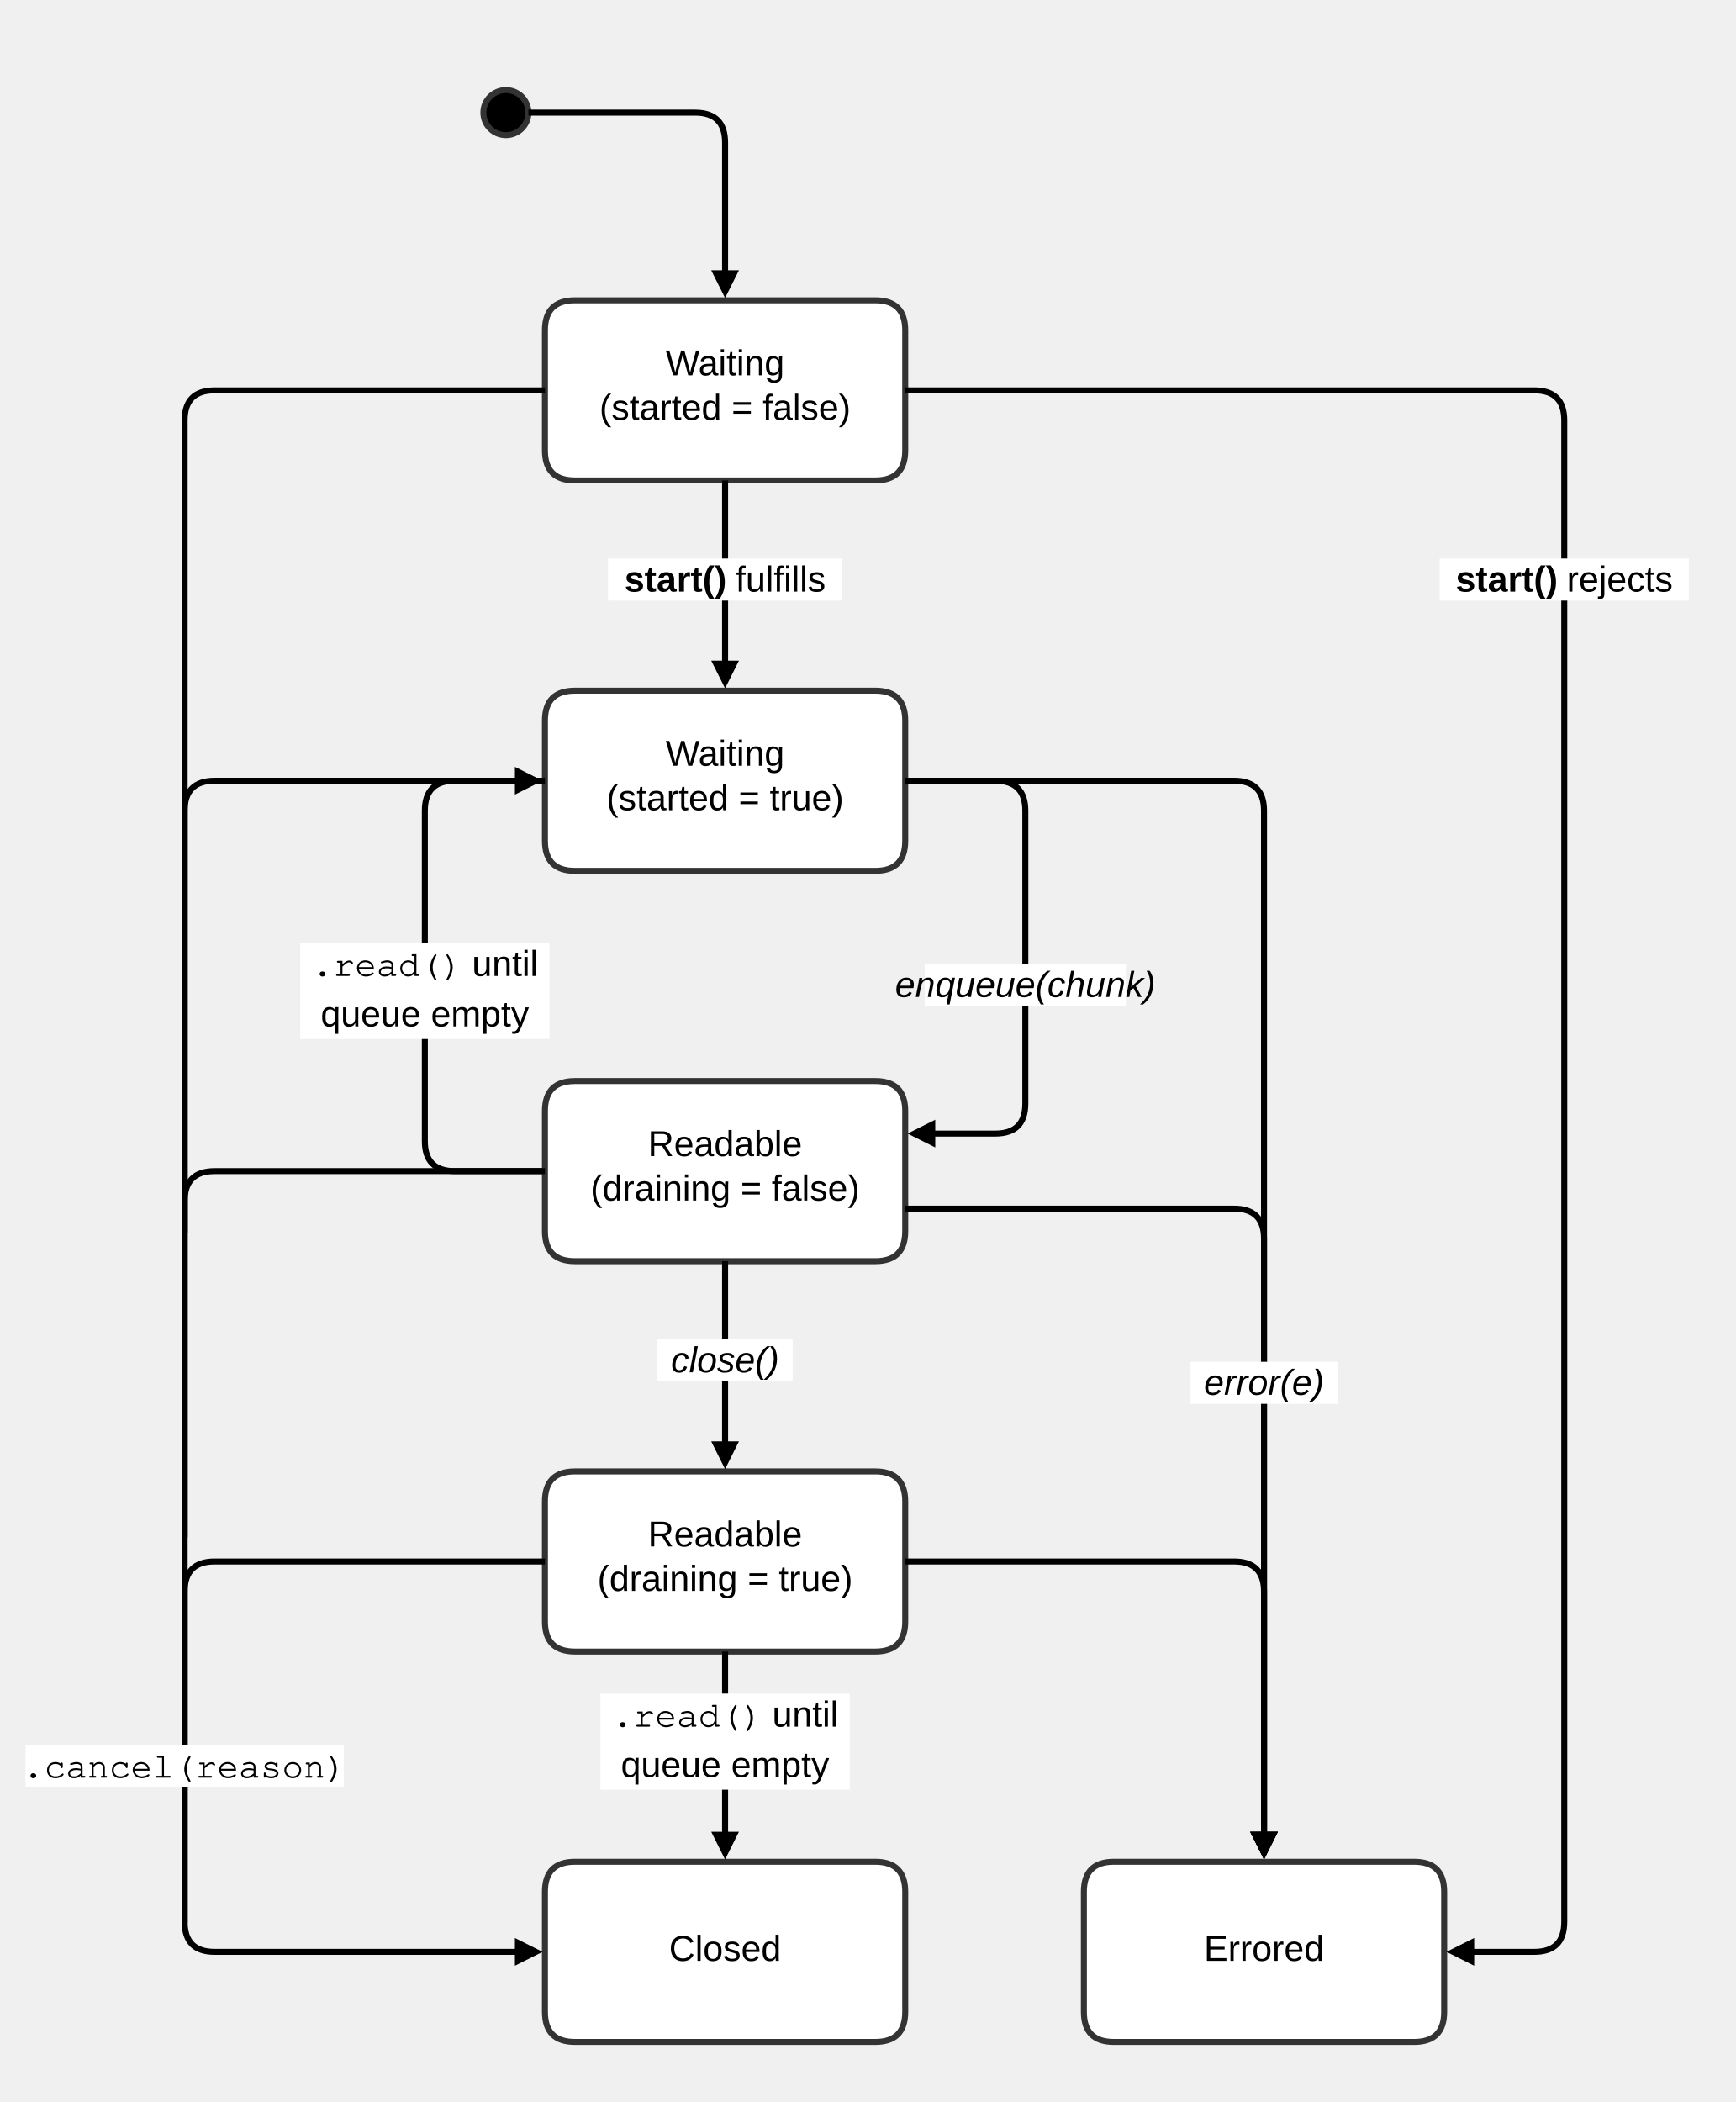
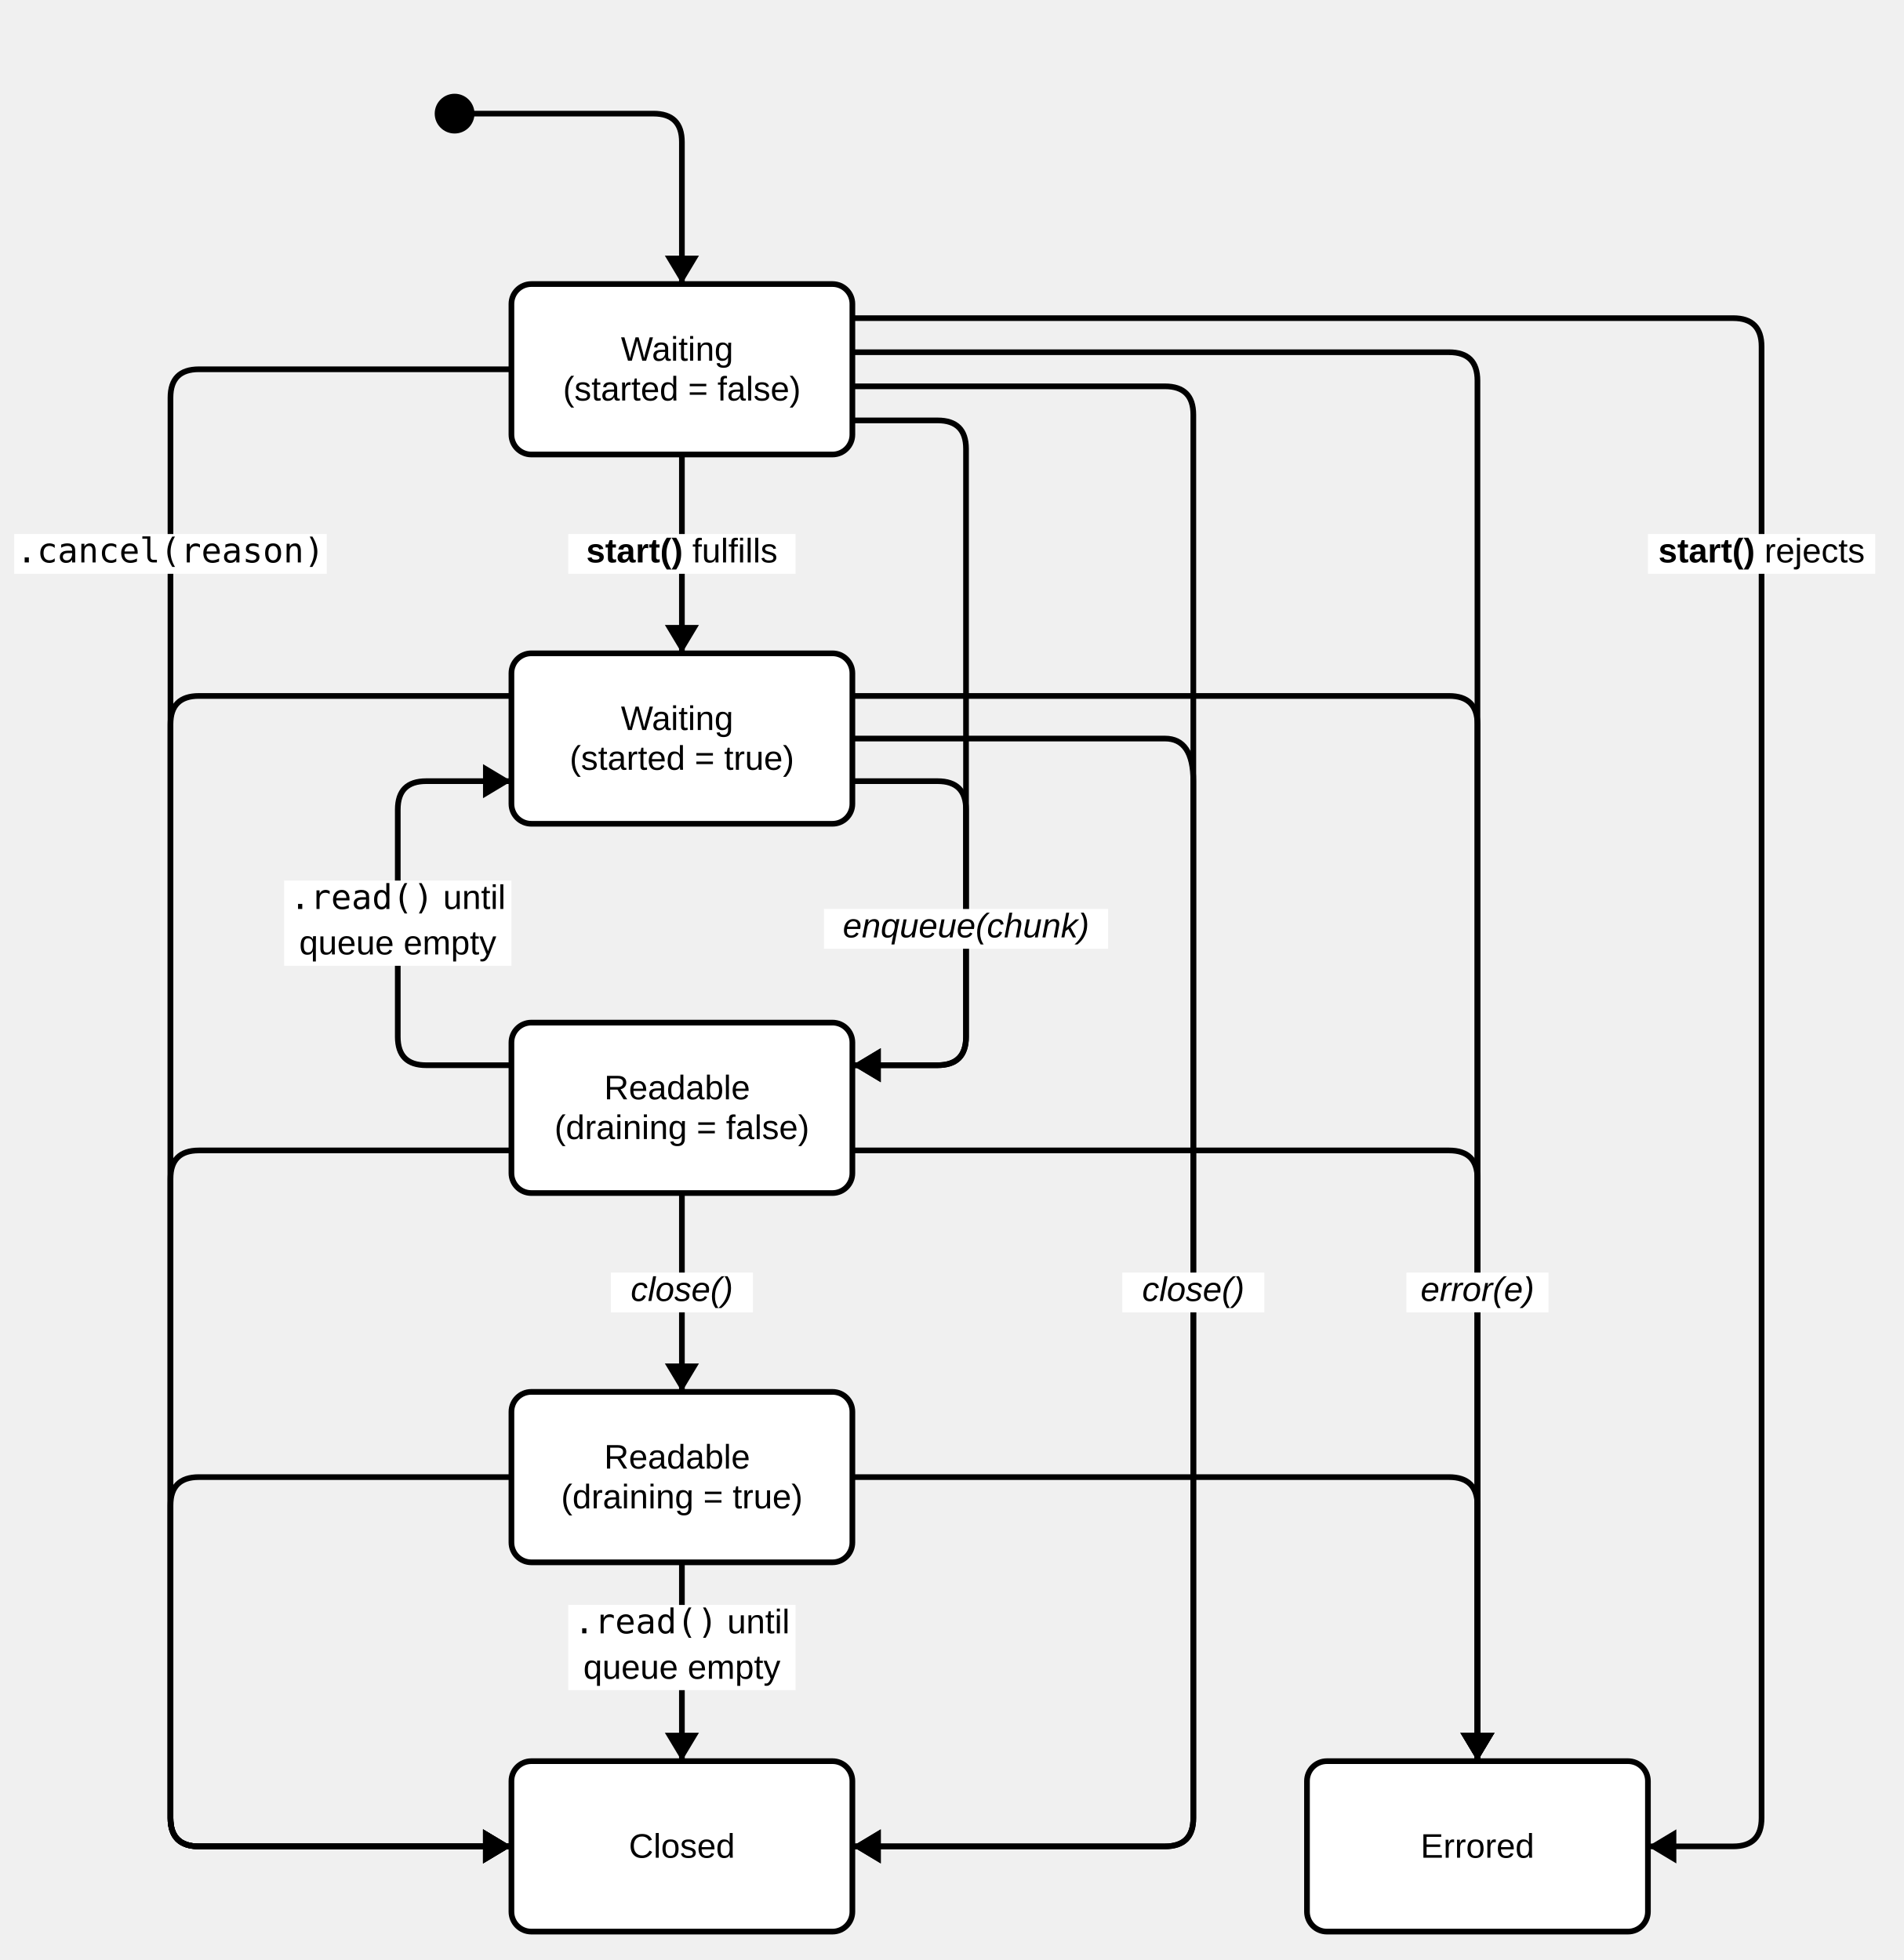
- <svg xmlns="http://www.w3.org/2000/svg" width="578" height="700">
-   <g transform="translate(181.5,390.0)">
-     <path d="M0.0,0.0 L-110.0,0.0 Q-120.0,0.0 -120.0,10.0 L-120.0,122.0 " stroke-dasharray="23, 0" fill="none" stroke="#000000" stroke-width="2" />
-     <g transform="translate(-111.0,0.0)" />
+ <svg xmlns="http://www.w3.org/2000/svg" width="670" height="690">
+   <style>
+     rect {
+       fill: white;
+     }
+ 
+     rect[rx] {
+       stroke: black;
+       stroke-width: 2;
+     }
+ 
+     path[marker-end] {
+       stroke: black;
+       stroke-width: 2;
+       fill: none;
+     }
+ 
+     text {
+       font-family: Arial;
+       font-size: 12px;
+       text-anchor: middle;
+     }
+ 
+     tspan.constructor-param {
+       font-weight: bold;
+     }
+ 
+     tspan.method-call {
+       font-family: monospace;
+     }
+ 
+     tspan.capability {
+       font-style: italic;
+     }
+   </style>
+   <defs>
+     <marker id="arrow" orient="auto" markerWidth="6" markerHeight="6" refX="5" refY="3">
+       <path d="M0,0 V6 L5,3 Z" fill="black" />
+     </marker>
+   </defs>
+   <ellipse cx="160" cy="40" rx="7" ry="7" fill="black" />
+   <path d="M160,40 L230,40 Q240,40 240,50 L240,100" marker-end="url(#arrow)" />
+   <g transform="translate(180, 100)">
+     <rect x="0" y="0" width="120" height="60" rx="7" />
+     <text y="27">
+       <tspan x="60">Waiting</tspan>
+       <tspan x="60" dy="14">(started = false)</tspan>
+     </text>
  </g>
-   <g transform="translate(161.0,30.0) rotate(0.0 7.5 7.5)">
-     <ellipse cx="7.5" cy="7.5" rx="7.5" ry="7.5" stroke="#333333" stroke-width="2" fill="#000000" />
-     <g />
+   <path d="M180,130 L70,130 Q60,130 60,140 L60,640 Q60,650 70,650 L180,650" marker-end="url(#arrow)" />
+   <g transform="translate(60,188)">
+     <rect x="-55" y="0" width="110" height="14" />
+     <text y="10">
+       <tspan class="method-call">.cancel(reason)</tspan>
+     </text>
  </g>
-   <g transform="translate(181.5,100.0) rotate(0.0 60.0 30.0)">
-     <path d="M110.0,0 Q120.0,0 120.0,10 L120.0,50.0 Q120.0,60.0 110.0,60.0 L10,60.0 Q0,60.0 0,50.0 L0,10 Q0,0 10,0 Z" stroke="#333333" stroke-width="2" fill="#ffffff" />
-     <g transform="translate(0.0,27.0)">
-       <text x="60.0" style="text-anchor: middle" y="-2.0">
-         <tspan xml:space="preserve" font-size="12" font-family="Arial" fill="#000000">Waiting</tspan>
-       </text>
-       <text x="60.0" style="text-anchor: middle" y="12.8">
-         <tspan xml:space="preserve" font-size="12" font-family="Arial" fill="#000000">(started = false)</tspan>
-       </text>
-     </g>
+   <path d="M240,160 L240,230" marker-end="url(#arrow)" />
+   <g transform="translate(240,188)">
+     <rect x="-40" y="0" width="80" height="14" />
+     <text y="10">
+       <tspan class="constructor-param">start()</tspan>
+       <tspan>fulfills</tspan>
+     </text>
  </g>
-   <g transform="translate(176.0,37.5)">
-     <path d="M0.0,0.0 L55.5,0.0 Q65.5,0.0 65.5,10.0 L65.5,59.5 " stroke-dasharray="23, 0" fill="none" stroke="#000000" stroke-width="2" />
-     <g transform="translate(65.5,62.5) rotate(270.0)">
-       <polygon points="3.0,0 9.0,-3.0 9.0,3.0" fill="#000000" stroke="#000000" stroke-width="2.0" />
-     </g>
-     <g transform="translate(54.0,0.0)" />
+   <path d="M300,112 L610,112 Q620,112 620,122 L620,640 Q620,650 610,650 L580,650" marker-end="url(#arrow)" />
+   <g transform="translate(620,188)">
+     <rect x="-40" y="0" width="80" height="14" />
+     <text y="10">
+       <tspan class="constructor-param">start()</tspan>
+       <tspan>rejects</tspan>
+     </text>
  </g>
-   <g transform="translate(181.5,230.0) rotate(0.0 60.0 30.0)">
-     <path d="M110.0,0 Q120.0,0 120.0,10 L120.0,50.0 Q120.0,60.0 110.0,60.0 L10,60.0 Q0,60.0 0,50.0 L0,10 Q0,0 10,0 Z" stroke="#333333" stroke-width="2" fill="#ffffff" />
-     <g transform="translate(0.0,27.0)">
-       <text x="60.0" style="text-anchor: middle" y="-2.0">
-         <tspan xml:space="preserve" font-size="12" font-family="Arial" fill="#000000">Waiting</tspan>
-       </text>
-       <text x="60.0" style="text-anchor: middle" y="12.8">
-         <tspan xml:space="preserve" font-size="12" font-family="Arial" fill="#000000">(started = true)</tspan>
-       </text>
-     </g>
+   <path d="M300,124 L510,124 Q520,124 520,134 L520,620" marker-end="url(#arrow)" />
+   <path d="M300,136 L410,136 Q420,136 420,146 L420,640 Q420,650 410,650 L300,650" marker-end="url(#arrow)" />
+   <path d="M300,148 L330,148 Q340,148 340,158 L340,365 Q340,375 330,375 L300,375" marker-end="url(#arrow)" />
+   <g transform="translate(180, 230)">
+     <rect x="0" y="0" width="120" height="60" rx="7" />
+     <text y="27">
+       <tspan x="60">Waiting</tspan>
+       <tspan x="60" dy="14">(started = true)</tspan>
+     </text>
  </g>
-   <g transform="translate(181.5,360.0) rotate(0.0 60.0 30.0)">
-     <path d="M110.0,0 Q120.0,0 120.0,10 L120.0,50.0 Q120.0,60.0 110.0,60.0 L10,60.0 Q0,60.0 0,50.0 L0,10 Q0,0 10,0 Z" stroke="#333333" stroke-width="2" fill="#ffffff" />
-     <g transform="translate(0.0,27.0)">
-       <text x="60.0" style="text-anchor: middle" y="-2.0">
-         <tspan xml:space="preserve" font-size="12" font-family="Arial" fill="#000000">Readable</tspan>
-       </text>
-       <text x="60.0" style="text-anchor: middle" y="12.8">
-         <tspan xml:space="preserve" font-size="12" font-family="Arial" fill="#000000">(draining = false)</tspan>
-       </text>
-     </g>
+   <path d="M180,245 L70,245 Q60,245 60,255 L60,640 Q60,650 70,650 L180,650" marker-end="url(#arrow)" />
+   <path d="M300,245 L510,245 Q520,245 520,255 L520,620" marker-end="url(#arrow)" />
+   <path d="M300,260 L410,260 Q420,260 420,275 L420,640 Q420,650 410,650 L300,650" marker-end="url(#arrow)" />
+   <g transform="translate(420,448)">
+     <rect x="-25" y="0" width="50" height="14" />
+     <text y="10">
+       <tspan class="capability">close()</tspan>
+     </text>
  </g>
-   <g transform="translate(181.5,490.0) rotate(0.0 60.0 30.0)">
-     <path d="M110.0,0 Q120.0,0 120.0,10 L120.0,50.0 Q120.0,60.0 110.0,60.0 L10,60.0 Q0,60.0 0,50.0 L0,10 Q0,0 10,0 Z" stroke="#333333" stroke-width="2" fill="#ffffff" />
-     <g transform="translate(0.0,27.0)">
-       <text x="60.0" style="text-anchor: middle" y="-2.0">
-         <tspan xml:space="preserve" font-size="12" font-family="Arial" fill="#000000">Readable</tspan>
-       </text>
-       <text x="60.0" style="text-anchor: middle" y="12.8">
-         <tspan xml:space="preserve" font-size="12" font-family="Arial" fill="#000000">(draining = true)</tspan>
-       </text>
-     </g>
+   <path d="M300,275 L330,275 Q340,275 340,285 L340,365 Q340,375 330,375 L300,375" marker-end="url(#arrow)" />
+   <g transform="translate(340,320)">
+     <rect x="-50" y="0" width="100" height="14" />
+     <text y="10">
+       <tspan class="capability">enqueue(chunk)</tspan>
+     </text>
  </g>
-   <g transform="translate(181.5,620.0) rotate(0.0 60.0 30.0)">
-     <path d="M110.0,0 Q120.0,0 120.0,10 L120.0,50.0 Q120.0,60.0 110.0,60.0 L10,60.0 Q0,60.0 0,50.0 L0,10 Q0,0 10,0 Z" stroke="#333333" stroke-width="2" fill="#ffffff" />
-     <g transform="translate(0.0,35.0)">
-       <text x="60.0" style="text-anchor: middle" y="-2.0">
-         <tspan xml:space="preserve" font-size="12" font-family="Arial" fill="#000000">Closed</tspan>
-       </text>
-     </g>
+   <g transform="translate(180, 360)">
+     <rect x="0" y="0" width="120" height="60" rx="7" />
+     <text y="27">
+       <tspan x="60">Readable</tspan>
+       <tspan x="60" dy="14">(draining = false)</tspan>
+     </text>
  </g>
-   <g transform="translate(361.0,620.0) rotate(0.0 60.0 30.0)">
-     <path d="M110.0,0 Q120.0,0 120.0,10 L120.0,50.0 Q120.0,60.0 110.0,60.0 L10,60.0 Q0,60.0 0,50.0 L0,10 Q0,0 10,0 Z" stroke="#333333" stroke-width="2" fill="#ffffff" />
-     <g transform="translate(0.0,35.0)">
-       <text x="60.0" style="text-anchor: middle" y="-2.0">
-         <tspan xml:space="preserve" font-size="12" font-family="Arial" fill="#000000">Errored</tspan>
-       </text>
-     </g>
+   <path d="M180,375 L150,375 Q140,375 140,365 L140,285 Q140,275 150,275 L180,275" marker-end="url(#arrow)" />
+   <g transform="translate(140,320)">
+     <rect x="-40" y="-10" width="80" height="30" />
+     <text y="0">
+       <tspan class="method-call">.read()</tspan>
+       <tspan>until</tspan>
+     </text>
+     <text y="16">
+       <tspan>queue empty</tspan>
+     </text>
  </g>
-   <g transform="translate(241.5,160.0)">
-     <path d="M0.0,0.0 L0.0,13.5 Q0.0,23.5 0.0,33.5 L0.0,36.5 Q0.0,46.5 0.0,56.5 L0.0,67.0 " stroke-dasharray="23, 0" fill="none" stroke="#000000" stroke-width="2" />
-     <g transform="translate(0.0,70.0) rotate(270.0)">
-       <polygon points="3.0,0 9.0,-3.0 9.0,3.0" fill="#000000" stroke="#000000" stroke-width="2.0" />
-     </g>
-     <g transform="translate(0.0,35.0)">
-       <rect fill="#ffffff" x="-39.0" y="-9.0" width="78.0" height="14" />
-       <text x="0.0" style="text-anchor: middle" y="2.0">
-         <tspan font-size="12px" font-family="Arial" fill="#000000" font-weight="bold">start()</tspan>
-         <tspan font-size="12px" font-family="Arial" fill="#000000">fulfills</tspan>
-       </text>
-     </g>
+   <path d="M300,405 L510,405 Q520,405 520,415 L520,620" marker-end="url(#arrow)" />
+   <g transform="translate(520,448)">
+     <rect x="-25" y="0" width="50" height="14" />
+     <text y="10">
+       <tspan class="capability">error(e)</tspan>
+     </text>
  </g>
-   <g transform="translate(301.5,260.0)">
-     <path d="M0.0,0.0 L30.0,0.0 Q40.0,0.0 40.0,10.0 L40.0,107.5 Q40.0,117.5 30.0,117.5 L3.0,117.5 " stroke-dasharray="23, 0" fill="none" stroke="#000000" stroke-width="2" />
-     <g transform="translate(0.0,117.5) rotate(360.0)">
-       <polygon points="3.0,0 9.0,-3.0 9.0,3.0" fill="#000000" stroke="#000000" stroke-width="2.0" />
-     </g>
-     <g transform="translate(40.0,70)">
-       <rect fill="#ffffff" x="-33.5" y="-9.0" width="67.0" height="14" />
-       <text x="0.0" style="text-anchor: middle" y="2.0">
-         <tspan font-size="12px" font-family="Arial" fill="#000000" font-style="italic">enqueue(chunk)</tspan>
-       </text>
-     </g>
+   <path d="M240,420 L240,490" marker-end="url(#arrow)" />
+   <g transform="translate(240,448)">
+     <rect x="-25" y="0" width="50" height="14" />
+     <text y="10">
+       <tspan class="capability">close()</tspan>
+     </text>
  </g>
-   <g transform="translate(181.5,390.0)">
-     <path d="M0.0,0.0 L-30.0,0.0 Q-40.0,0.0 -40.0,-10.0 L-40.0,-120.0 Q-40.0,-130.0 -30.0,-130.0 L-3.0,-130.0 " stroke-dasharray="23, 0" fill="none" stroke="#000000" stroke-width="2" />
-     <g transform="translate(0.0,-130.0) rotate(180.0)">
-       <polygon points="3.0,0 9.0,-3.0 9.0,3.0" fill="#000000" stroke="#000000" stroke-width="2.0" />
-     </g>
-     <g transform="translate(-40.0,-60.0)">
-       <rect fill="#ffffff" x="-41.5" y="-16.0" width="83.0" height="32" />
-       <text x="0.0" style="text-anchor: middle" y="-5.0">
-         <tspan font-size="12px" font-family="Courier" fill="#000000">.read()</tspan>
-         <tspan font-size="12px" font-family="Arial" fill="#000000">until</tspan>
-       </text>
-       <text x="0.0" style="text-anchor: middle" y="11.8">
-         <tspan font-size="12px" font-family="Arial" fill="#000000">queue empty</tspan>
-       </text>
-     </g>
+   <path d="M180,405 L70,405 Q60,405 60,415 L60,640 Q60,650 70,650 L180,650" marker-end="url(#arrow)" />
+   <g transform="translate(180, 490)">
+     <rect x="0" y="0" width="120" height="60" rx="7" />
+     <text y="27">
+       <tspan x="60">Readable</tspan>
+       <tspan x="60" dy="14">(draining = true)</tspan>
+     </text>
  </g>
-   <g transform="translate(241.5,420.0)">
-     <path d="M0.0,0.0 L0.0,13.5 Q0.0,23.5 0.0,33.5 L0.0,36.5 Q0.0,46.5 0.0,56.5 L0.0,67.0 " stroke-dasharray="23, 0" fill="none" stroke="#000000" stroke-width="2" />
-     <g transform="translate(0.0,70.0) rotate(270.0)">
-       <polygon points="3.0,0 9.0,-3.0 9.0,3.0" fill="#000000" stroke="#000000" stroke-width="2.0" />
-     </g>
-     <g transform="translate(0.0,35.0)">
-       <rect fill="#ffffff" x="-22.5" y="-9.0" width="45.0" height="14" />
-       <text x="0.0" style="text-anchor: middle" y="2.0">
-         <tspan font-size="12px" font-family="Arial" fill="#000000" font-style="italic">close()</tspan>
-       </text>
-     </g>
+   <path d="M240,550 L240,620" marker-end="url(#arrow)" />
+   <g transform="translate(240,575)">
+     <rect x="-40" y="-10" width="80" height="30" />
+     <text y="0">
+       <tspan class="method-call">.read()</tspan>
+       <tspan>until</tspan>
+     </text>
+     <text y="16">
+       <tspan>queue empty</tspan>
+     </text>
  </g>
-   <g transform="translate(241.5,550.0)">
-     <path d="M0.0,0.0 L0.0,13.5 Q0.0,23.5 0.0,33.5 L0.0,36.5 Q0.0,46.5 0.0,56.5 L0.0,67.0 " stroke-dasharray="23, 0" fill="none" stroke="#000000" stroke-width="2" />
-     <g transform="translate(0.0,70.0) rotate(270.0)">
-       <polygon points="3.0,0 9.0,-3.0 9.0,3.0" fill="#000000" stroke="#000000" stroke-width="2.0" />
-     </g>
-     <g transform="translate(0.0,30.0)">
-       <rect fill="#ffffff" x="-41.5" y="-16.0" width="83.0" height="32" />
-       <text x="0.0" style="text-anchor: middle" y="-5.0">
-         <tspan font-size="12px" font-family="Courier" fill="#000000">.read()</tspan>
-         <tspan font-size="12px" font-family="Arial" fill="#000000">until</tspan>
-       </text>
-       <text x="0.0" style="text-anchor: middle" y="11.8">
-         <tspan font-size="12px" font-family="Arial" fill="#000000">queue empty</tspan>
-       </text>
-     </g>
+   <path d="M180,520 L70,520 Q60,520 60,530 L60,640 Q60,650 70,650 L180,650" marker-end="url(#arrow)" />
+   <path d="M300,520 L510,520 Q520,520 520,530 L520,620" marker-end="url(#arrow)" />
+   <g transform="translate(180, 620)">
+     <rect x="0" y="0" width="120" height="60" rx="7" />
+     <text y="34">
+       <tspan x="60">Closed</tspan>
+     </text>
  </g>
-   <g transform="translate(301.5,260.0)">
-     <path d="M0.0,0.0 L109.5,0.0 Q119.5,0.0 119.5,10.0 L119.5,357.0 " stroke-dasharray="23, 0" fill="none" stroke="#000000" stroke-width="2" />
-     <g transform="translate(119.5,360.0) rotate(270.0)">
-       <polygon points="3.0,0 9.0,-3.0 9.0,3.0" fill="#000000" stroke="#000000" stroke-width="2.0" />
-     </g>
-     <g transform="translate(119.5,110.25)" />
-   </g>
-   <g transform="translate(181.5,520.0)">
-     <path d="M0.0,0.0 L-110.0,0.0 Q-120.0,0.0 -120.0,10.0 L-120.0,120.5 " stroke-dasharray="23, 0" fill="none" stroke="#000000" stroke-width="2" />
-     <g transform="translate(-110.25,0.0)" />
-   </g>
-   <g transform="translate(181.5,260.0)">
-     <path d="M0.0,0.0 L-110.0,0.0 Q-120.0,0.0 -120.0,10.0 L-120.0,150.5 " stroke-dasharray="23, 0" fill="none" stroke="#000000" stroke-width="2" />
-     <g transform="translate(-120.0,5.25)" />
-   </g>
-   <g transform="translate(181.5,130.0)">
-     <path d="M0.0,0.0 L-110.0,0.0 Q-120.0,0.0 -120.0,10.0 L-120.0,510.0 Q-120.0,520.0 -110.0,520.0 L-3.0,520.0 " stroke-dasharray="23, 0" fill="none" stroke="#000000" stroke-width="2" />
-     <g transform="translate(0.0,520.0) rotate(180.0)">
-       <polygon points="3.0,0 9.0,-3.0 9.0,3.0" fill="#000000" stroke="#000000" stroke-width="2.0" />
-     </g>
-     <g transform="translate(-120.0,460.0)">
-       <rect fill="#ffffff" x="-53.0" y="-9.0" width="106.0" height="14" />
-       <text x="0.0" style="text-anchor: middle" y="2.0">
-         <tspan font-size="12px" font-family="Courier" fill="#000000">.cancel(reason)</tspan>
-       </text>
-     </g>
-   </g>
-   <g transform="translate(301.5,402.5)">
-     <path d="M0.0,0.0 L109.5,0.0 Q119.5,0.0 119.5,10.0 L119.5,214.5 " stroke-dasharray="23, 0" fill="none" stroke="#000000" stroke-width="2" />
-     <g transform="translate(119.5,217.5) rotate(270.0)">
-       <polygon points="3.0,0 9.0,-3.0 9.0,3.0" fill="#000000" stroke="#000000" stroke-width="2.0" />
-     </g>
-     <g transform="translate(119.5,60.0)">
-       <rect fill="#ffffff" x="-24.5" y="-9.0" width="49.0" height="14" />
-       <text x="0.0" style="text-anchor: middle" y="2.0">
-         <tspan font-size="12px" font-family="Arial" fill="#000000" font-style="italic">error(e)</tspan>
-       </text>
-     </g>
-   </g>
-   <g transform="translate(301.5,520.0)">
-     <path d="M0.0,0.0 L109.5,0.0 Q119.5,0.0 119.5,10.0 L119.5,97.0 " stroke-dasharray="23, 0" fill="none" stroke="#000000" stroke-width="2" />
-     <g transform="translate(119.5,100.0) rotate(270.0)">
-       <polygon points="3.0,0 9.0,-3.0 9.0,3.0" fill="#000000" stroke="#000000" stroke-width="2.0" />
-     </g>
-     <g transform="translate(99.75,0.0)" />
-   </g>
-   <g transform="translate(301.5,130.0)">
-     <path d="M0.0,0.0 L209.5,0.0 Q219.5,0.0 219.5,10.0 L219.5,510.0 Q219.5,520.0 209.5,520.0 L182.5,520.0 " stroke-dasharray="23, 0" fill="none" stroke="#000000" stroke-width="2" />
-     <g transform="translate(179.5,520.0) rotate(360.0)">
-       <polygon points="3.0,0 9.0,-3.0 9.0,3.0" fill="#000000" stroke="#000000" stroke-width="2.0" />
-     </g>
-     <g transform="translate(219.5,65)">
-       <rect fill="#ffffff" x="-41.5" y="-9.0" width="83.0" height="14" />
-       <text x="0.0" style="text-anchor: middle" y="2.0">
-         <tspan font-size="12px" font-family="Arial" fill="#000000" font-weight="bold">start()</tspan>
-         <tspan font-size="12px" font-family="Arial" fill="#000000">rejects</tspan>
-       </text>
-     </g>
+   <g transform="translate(460, 620)">
+     <rect x="0" y="0" width="120" height="60" rx="7" />
+     <text y="34">
+       <tspan x="60">Errored</tspan>
+     </text>
  </g>
</svg>
